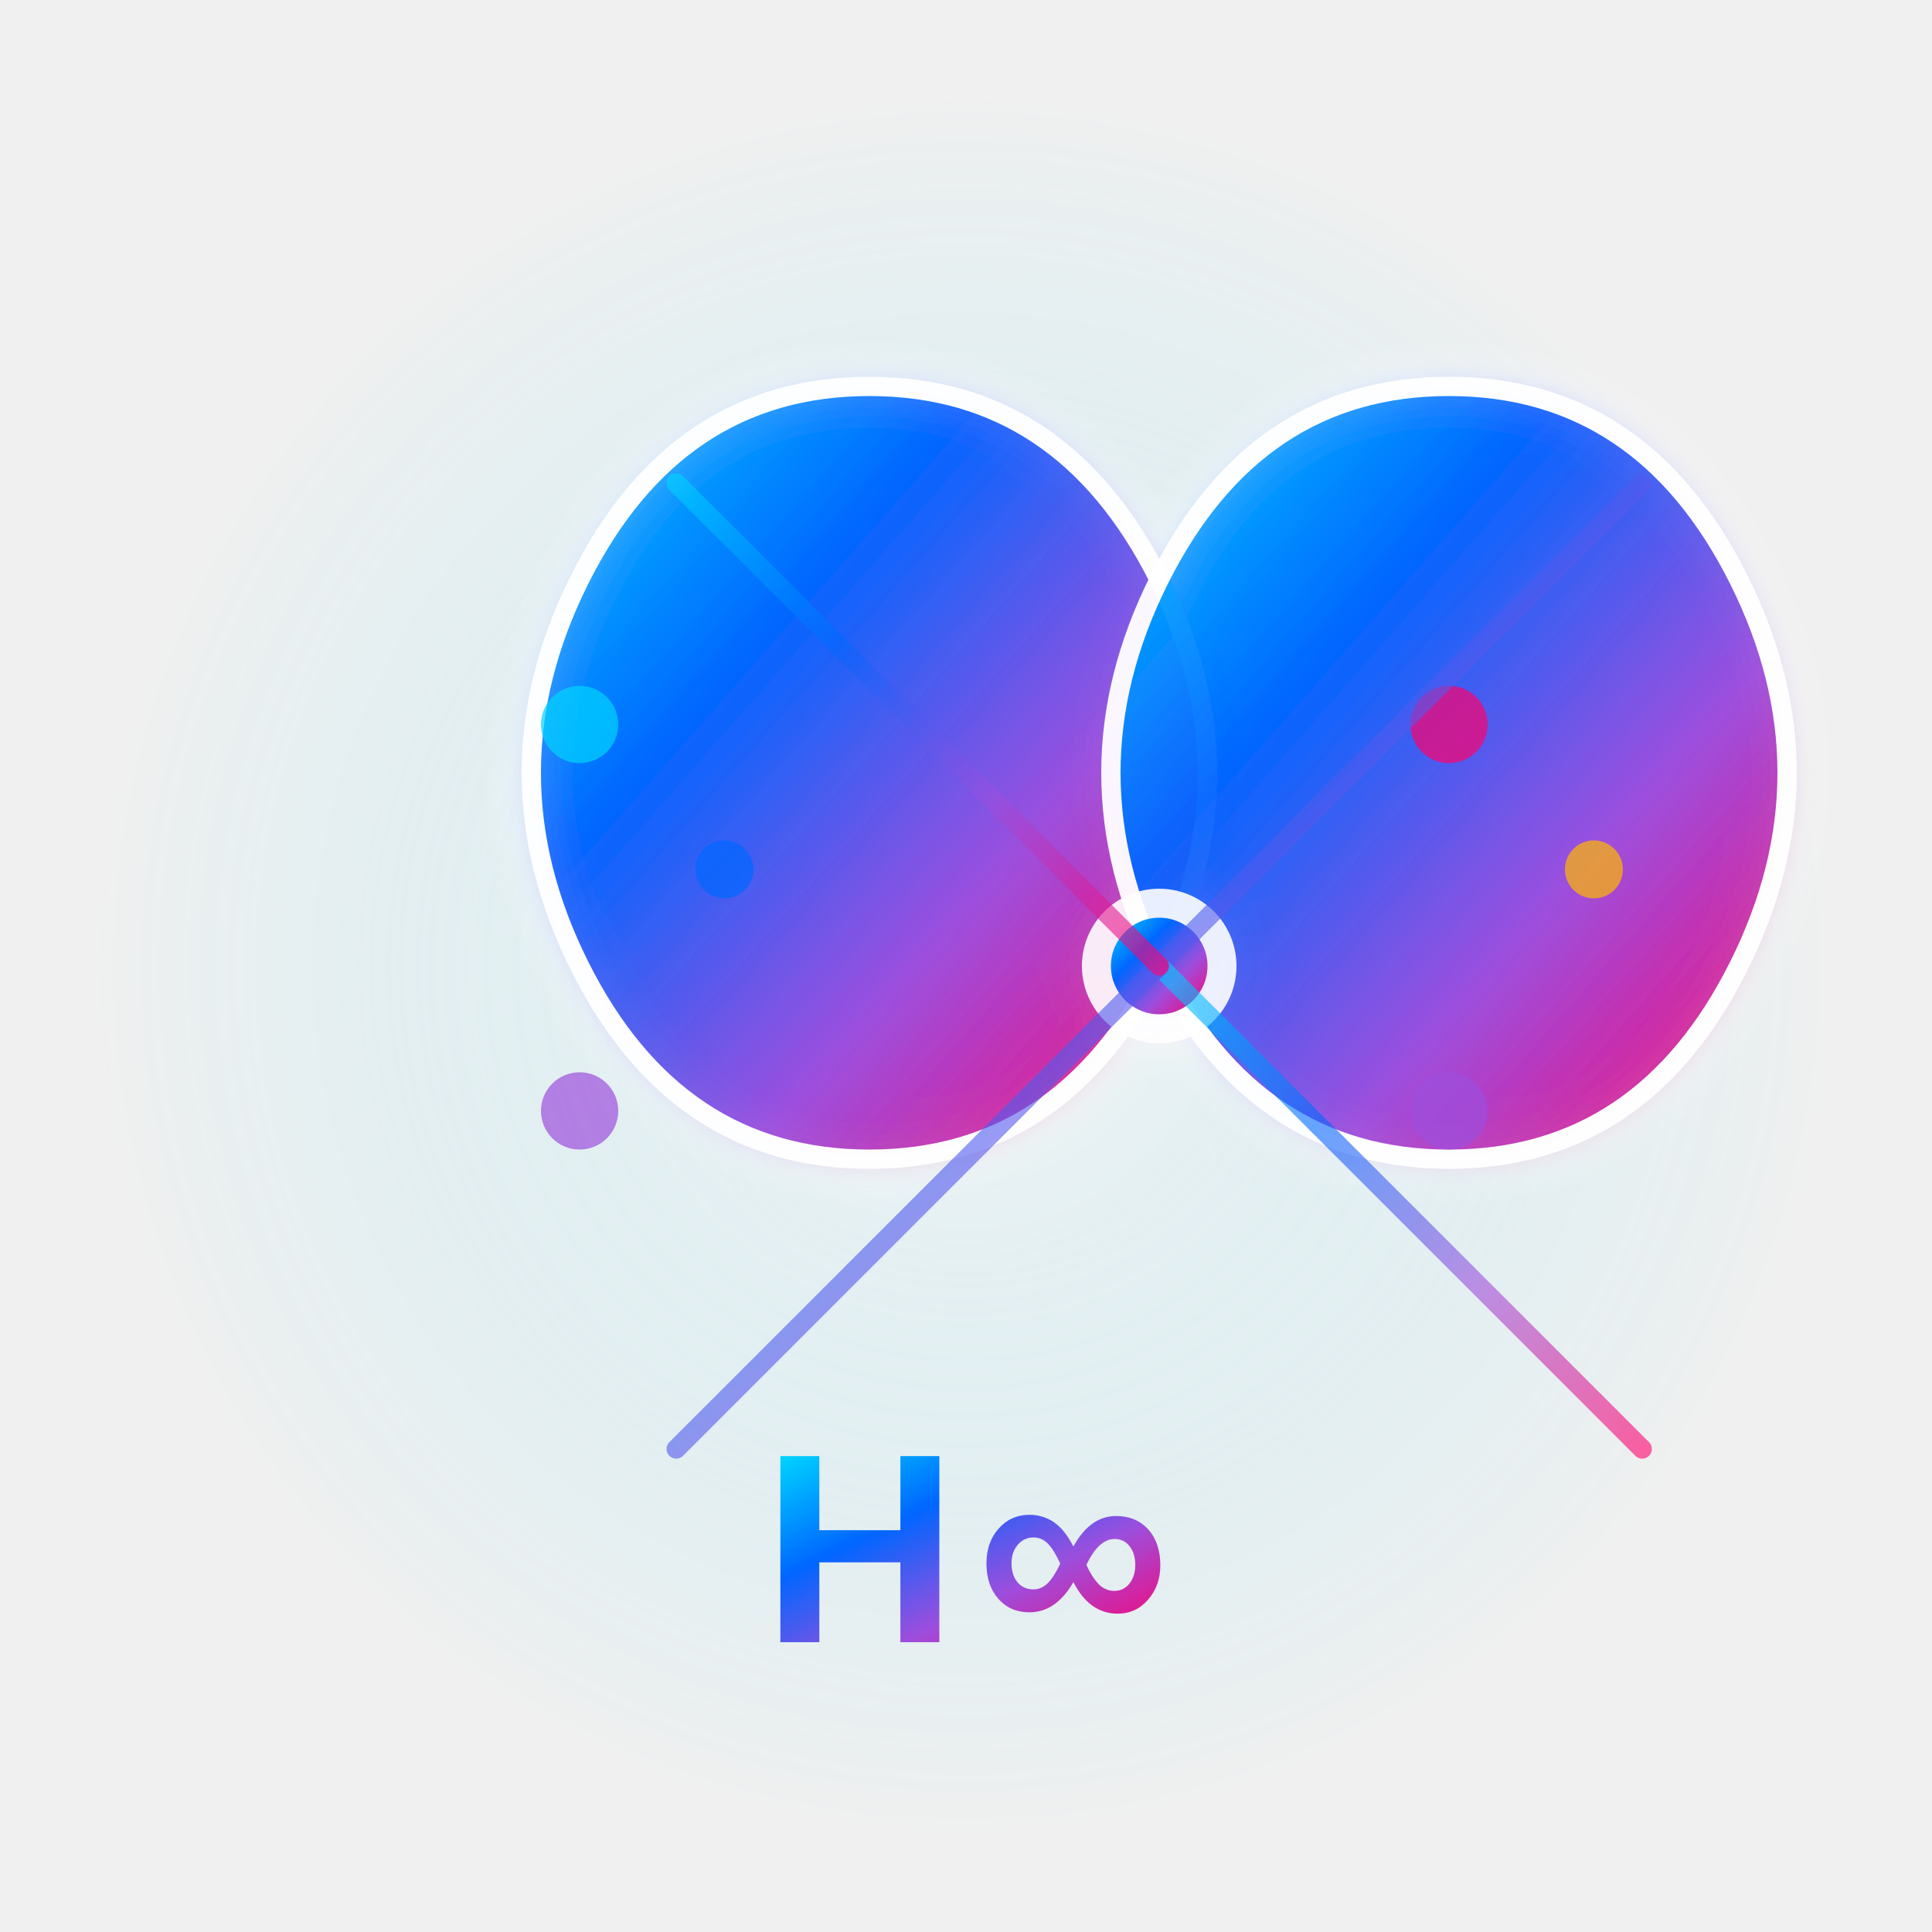
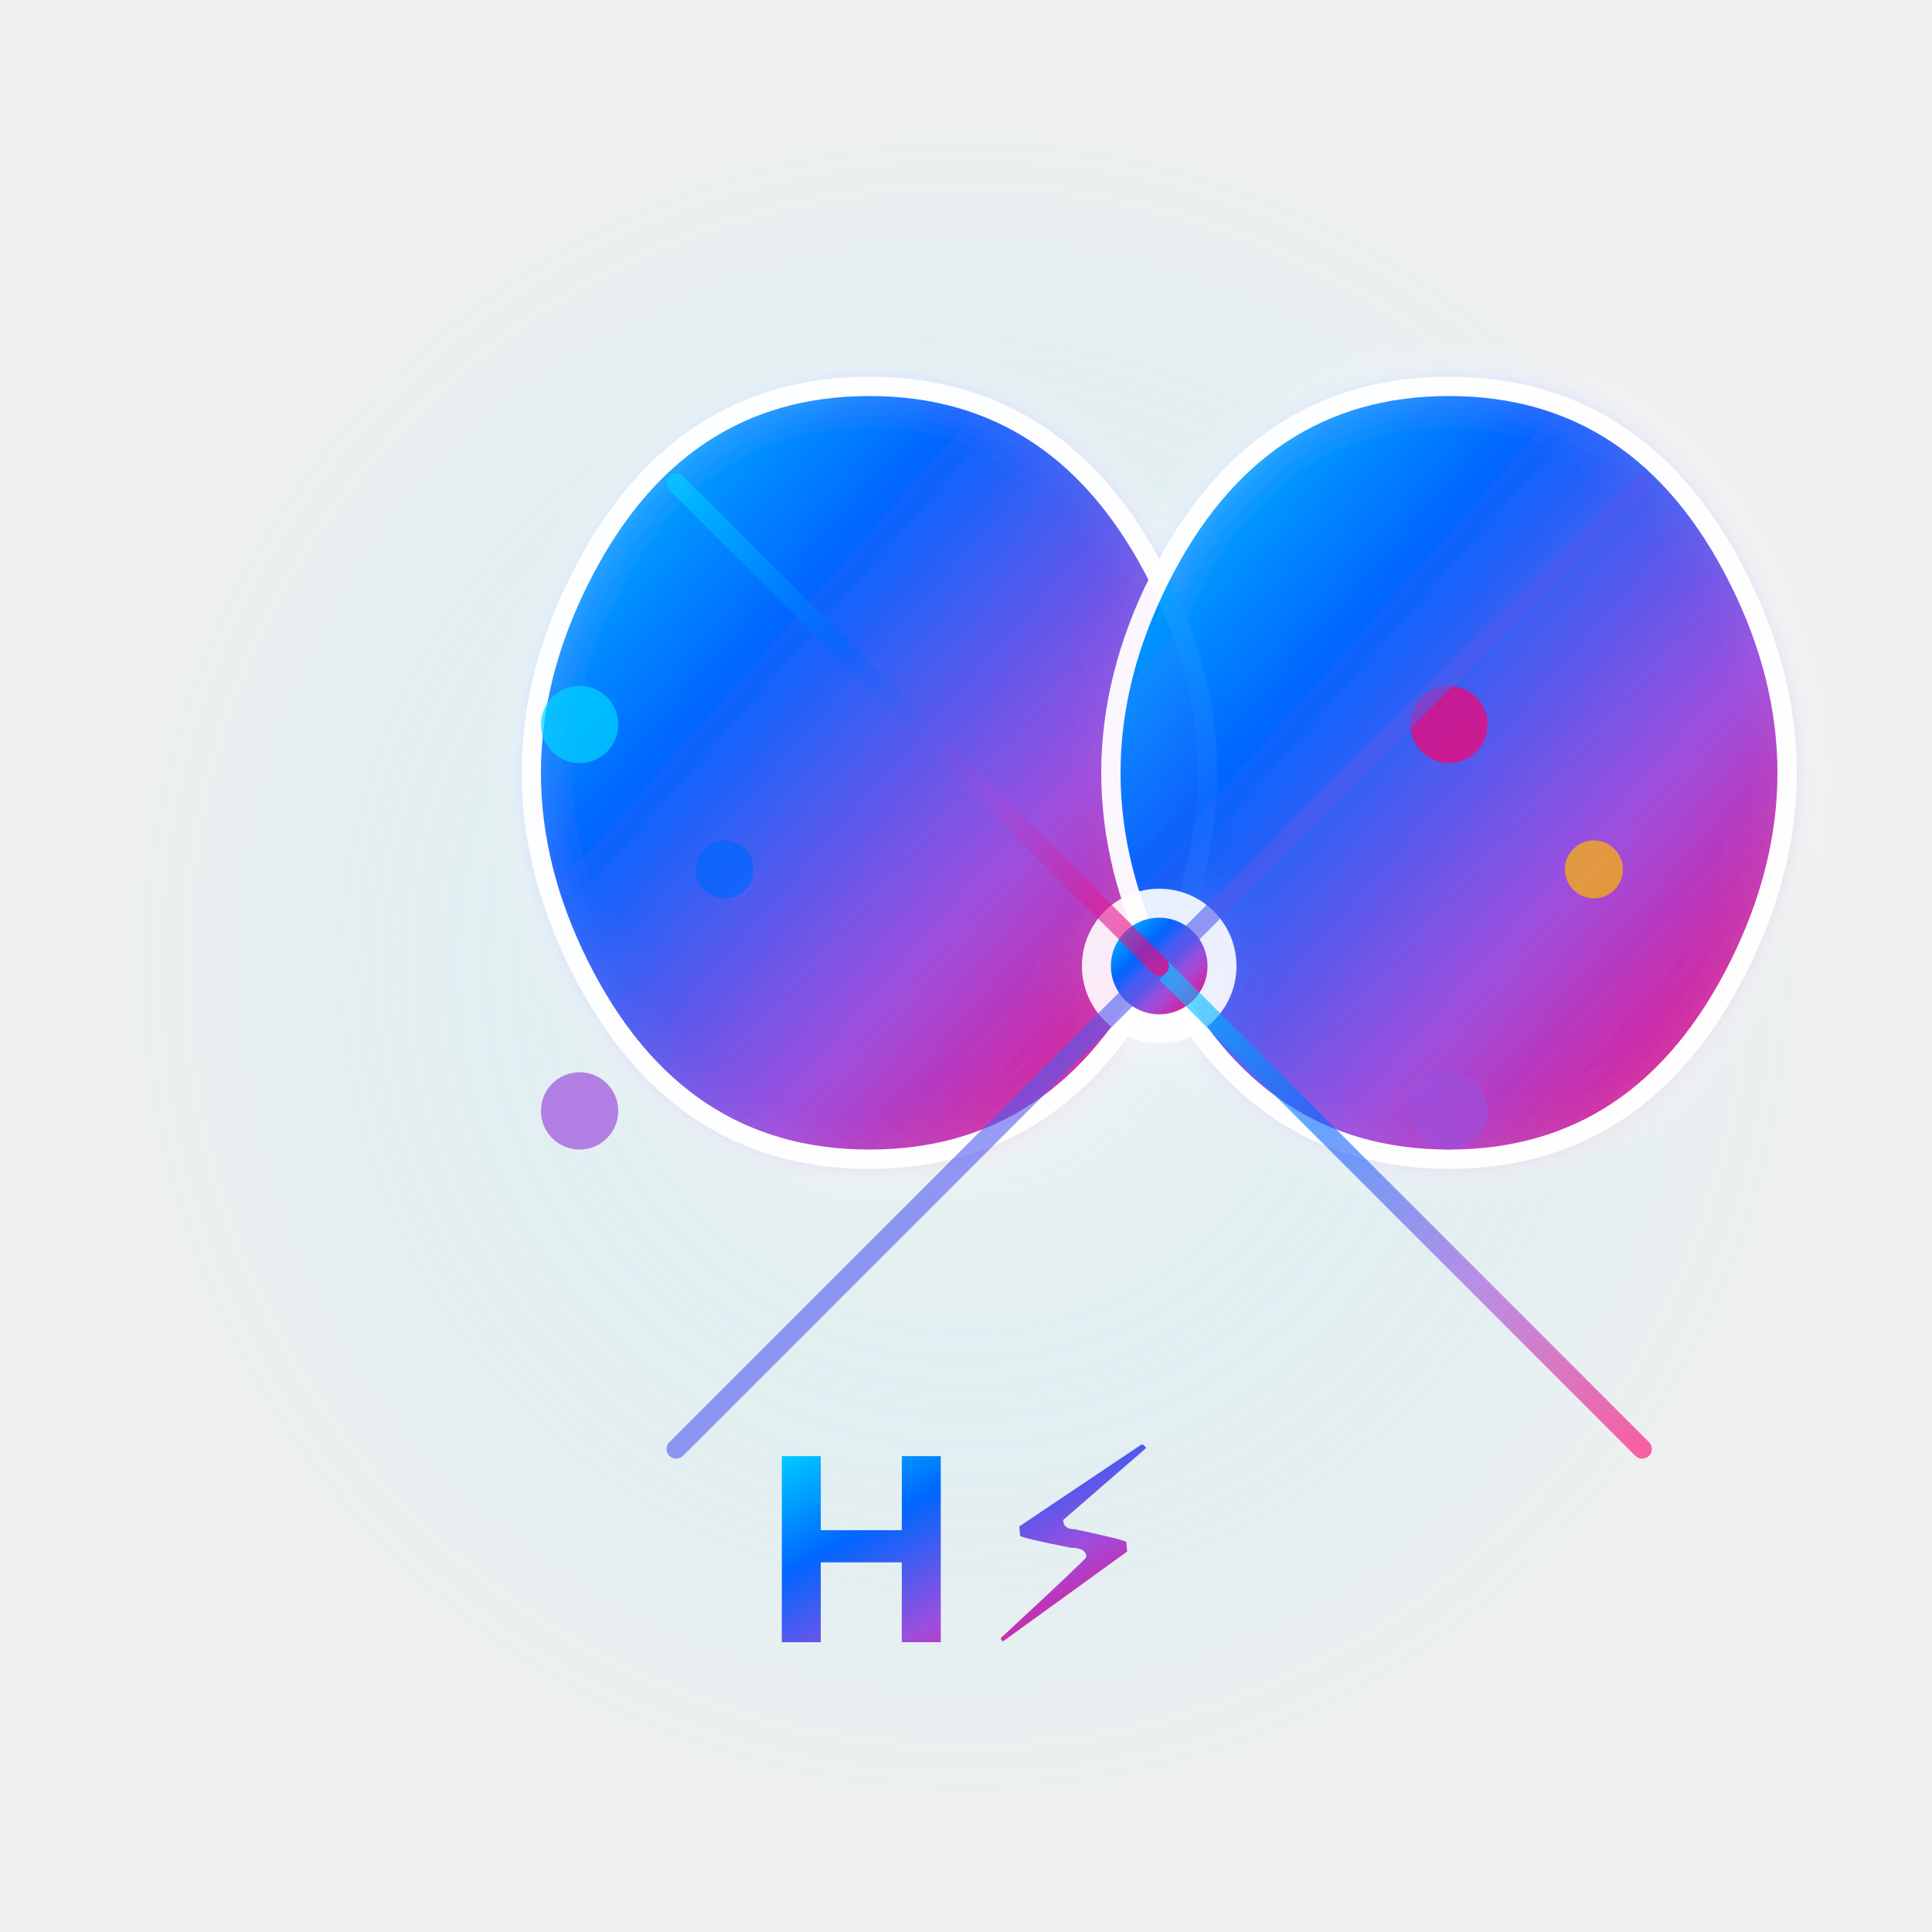
<svg xmlns="http://www.w3.org/2000/svg" viewBox="0 0 200 200" width="200" height="200">
  <defs>
    <linearGradient id="compactGrad" x1="0%" y1="0%" x2="100%" y2="100%">
      <stop offset="0%" style="stop-color:#00D4FF;stop-opacity:1" />
      <stop offset="33%" style="stop-color:#0066FF;stop-opacity:1" />
      <stop offset="66%" style="stop-color:#9D4EDD;stop-opacity:1" />
      <stop offset="100%" style="stop-color:#FF006E;stop-opacity:1" />
    </linearGradient>
    <radialGradient id="compactGlow" cx="50%" cy="50%" r="50%">
      <stop offset="0%" style="stop-color:#FFFFFF;stop-opacity:0.6" />
      <stop offset="100%" style="stop-color:#00D4FF;stop-opacity:0" />
    </radialGradient>
    <filter id="compactGlowFilter">
      <feGaussianBlur stdDeviation="2" result="coloredBlur" />
      <feMerge>
        <feMergeNode in="coloredBlur" />
        <feMergeNode in="SourceGraphic" />
      </feMerge>
    </filter>
  </defs>
  <circle cx="100" cy="100" r="90" fill="url(#compactGlow)" opacity="0.4" />
  <g filter="url(#compactGlowFilter)">
    <path d="M 60 100 Q 50 80, 60 60 Q 70 40, 90 40 Q 110 40, 120 60 Q 130 80, 120 100 Q 110 120, 90 120 Q 70 120, 60 100 Z" fill="url(#compactGrad)" opacity="0.95" stroke="#FFFFFF" stroke-width="2" />
    <path d="M 120 100 Q 110 80, 120 60 Q 130 40, 150 40 Q 170 40, 180 60 Q 190 80, 180 100 Q 170 120, 150 120 Q 130 120, 120 100 Z" fill="url(#compactGrad)" opacity="0.95" stroke="#FFFFFF" stroke-width="2" />
    <circle cx="120" cy="100" r="8" fill="#FFFFFF" opacity="0.9" />
    <circle cx="120" cy="100" r="5" fill="url(#compactGrad)" />
  </g>
  <g opacity="0.7">
    <circle cx="60" cy="75" r="4" fill="#00D4FF" />
    <circle cx="75" cy="90" r="3" fill="#0066FF" />
    <circle cx="60" cy="115" r="4" fill="#9D4EDD" />
    <circle cx="150" cy="75" r="4" fill="#FF006E" />
    <circle cx="165" cy="90" r="3" fill="#FFB800" />
    <circle cx="150" cy="115" r="4" fill="#9D4EDD" />
  </g>
  <g opacity="0.6" stroke="url(#compactGrad)" stroke-width="2" fill="none">
    <line x1="120" y1="100" x2="120" y2="30" stroke-linecap="round" />
    <line x1="120" y1="100" x2="170" y2="50" stroke-linecap="round" />
    <line x1="120" y1="100" x2="190" y2="100" stroke-linecap="round" />
    <line x1="120" y1="100" x2="170" y2="150" stroke-linecap="round" />
    <line x1="120" y1="100" x2="120" y2="170" stroke-linecap="round" />
    <line x1="120" y1="100" x2="70" y2="150" stroke-linecap="round" />
    <line x1="120" y1="100" x2="50" y2="100" stroke-linecap="round" />
    <line x1="120" y1="100" x2="70" y2="50" stroke-linecap="round" />
  </g>
  <g transform="translate(100, 170)">
-     <text x="0" y="0" font-family="Arial, sans-serif" font-size="28" font-weight="900" fill="url(#compactGrad)" text-anchor="middle" letter-spacing="2">H∞</text>
+     <text x="0" y="0" font-family="Arial, sans-serif" font-size="28" font-weight="900" fill="url(#compactGrad)" text-anchor="middle" letter-spacing="2">H⚡</text>
  </g>
</svg>
